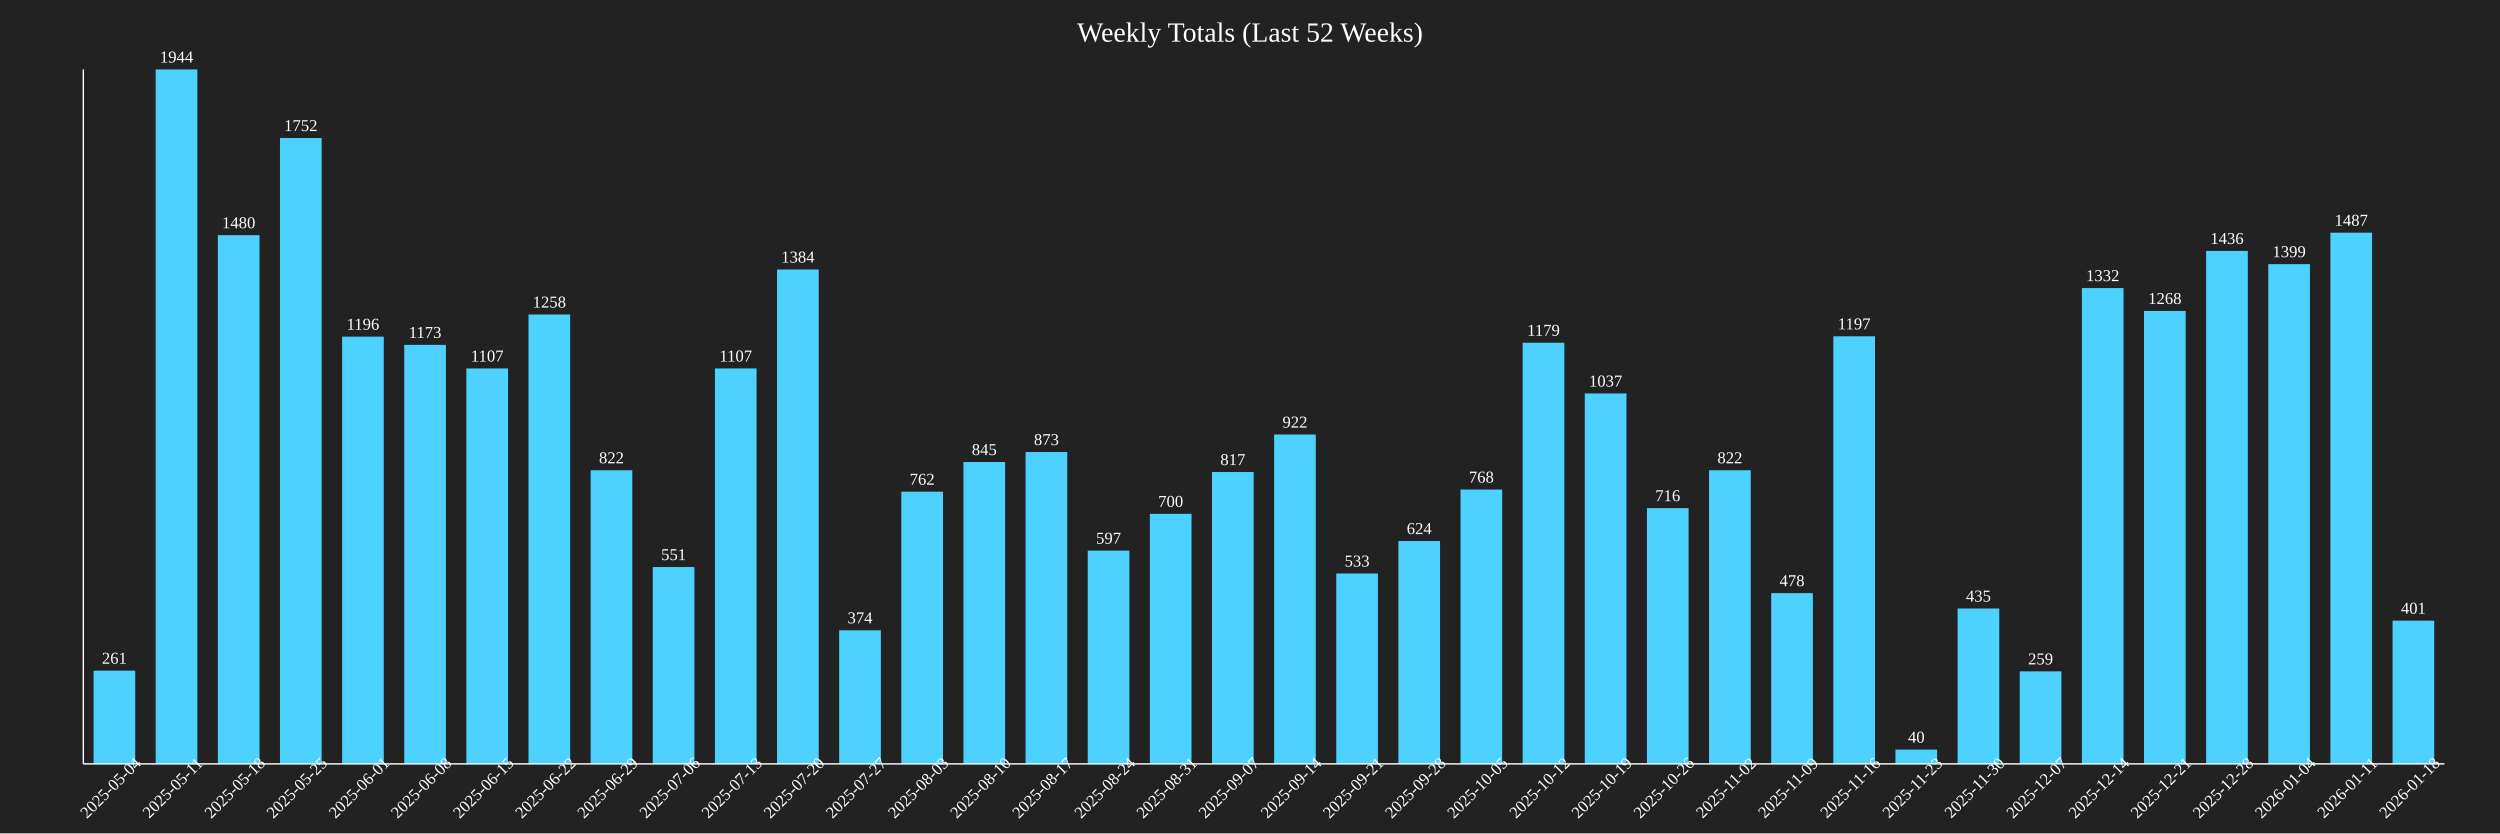
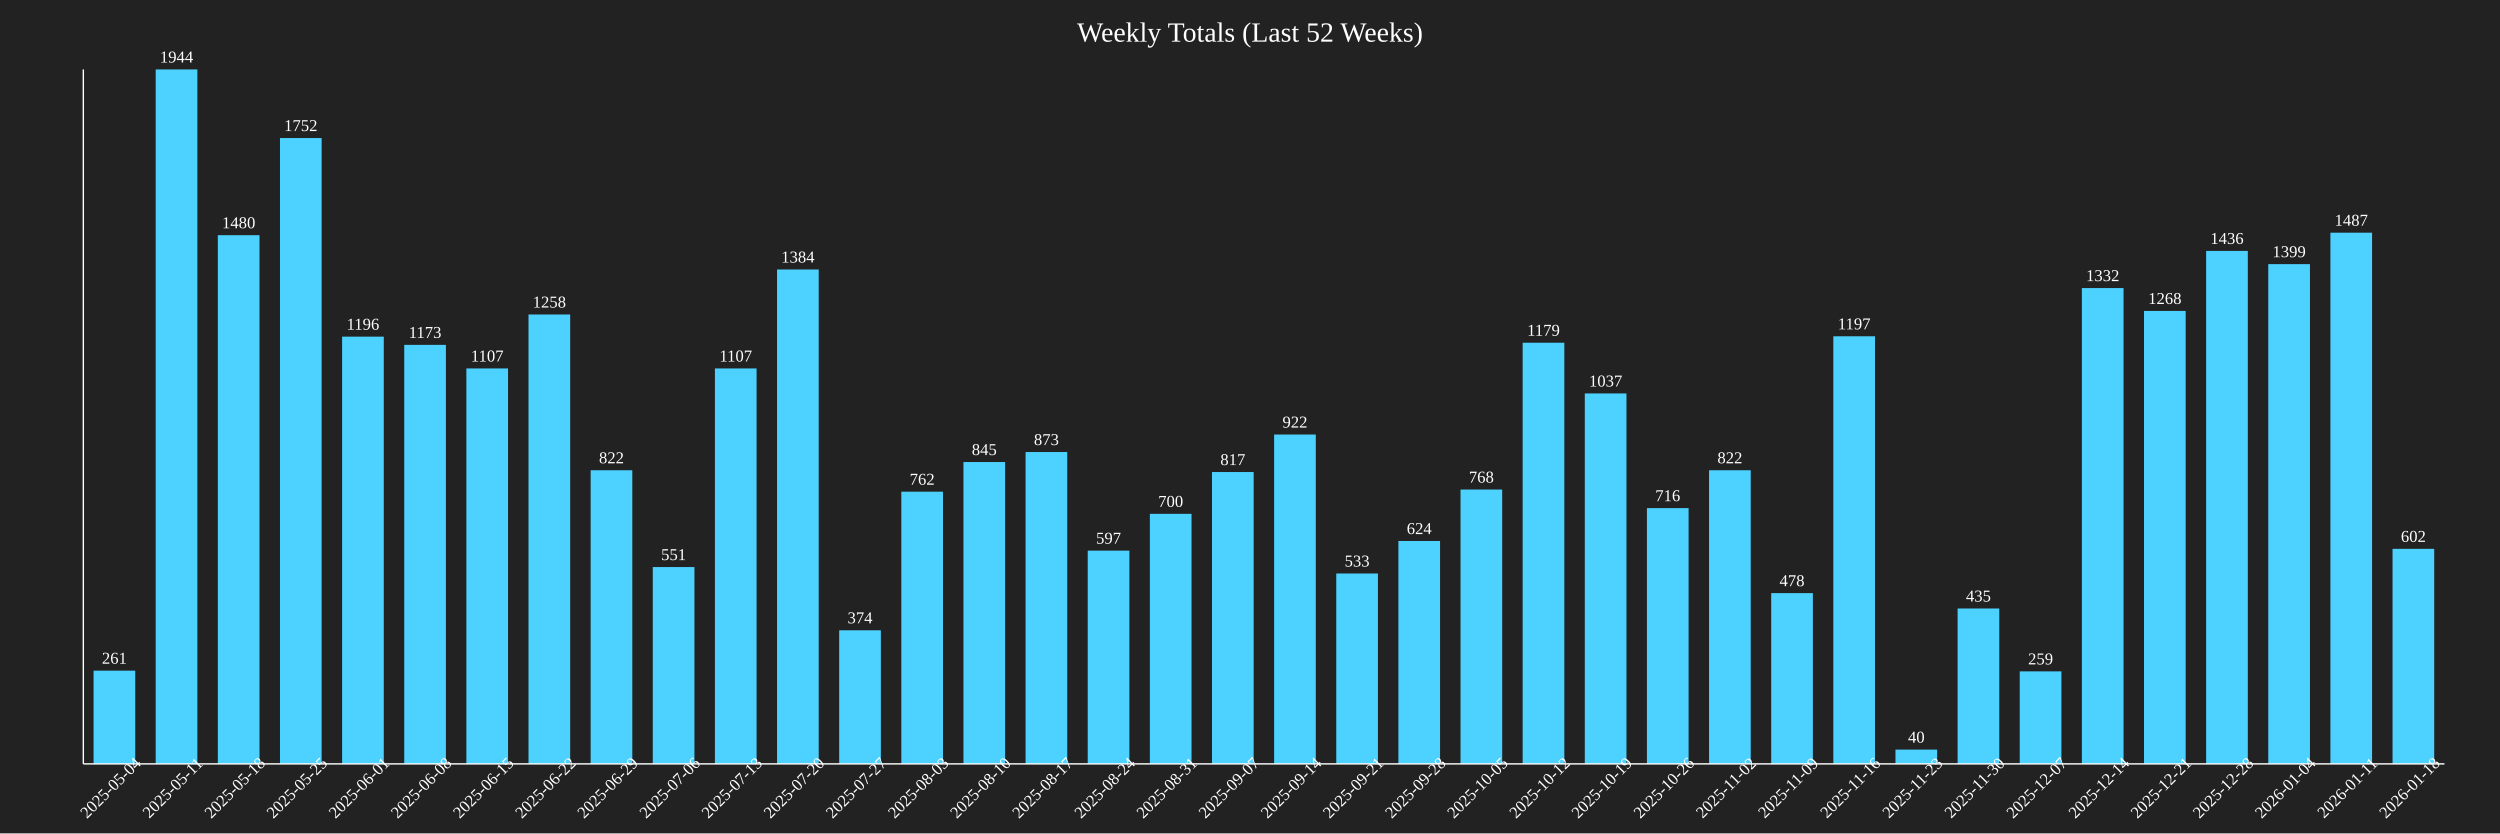
<svg xmlns="http://www.w3.org/2000/svg" baseProfile="full" height="600" version="1.1" width="1800">
  <defs />
  <rect fill="#222222" height="100%" width="100%" x="0" y="0" />
  <text fill="white" font-size="20" text-anchor="middle" x="900.0" y="30">Weekly Totals (Last 52 Weeks)</text>
  <rect fill="#4DD2FF" height="67.13" width="30" x="67.368" y="482.87" />
  <text fill="white" font-size="12" text-anchor="middle" x="82.368" y="477.87">261</text>
  <text fill="white" font-size="12" text-anchor="middle" transform="rotate(-45,82.36842,570)" x="82.368" y="570">2025-05-04</text>
  <rect fill="#4DD2FF" height="500.0" width="30" x="112.105" y="50.0" />
  <text fill="white" font-size="12" text-anchor="middle" x="127.105" y="45.0">1944</text>
  <text fill="white" font-size="12" text-anchor="middle" transform="rotate(-45,127.1053,570)" x="127.105" y="570">2025-05-11</text>
  <rect fill="#4DD2FF" height="380.658" width="30" x="156.842" y="169.342" />
  <text fill="white" font-size="12" text-anchor="middle" x="171.842" y="164.342">1480</text>
  <text fill="white" font-size="12" text-anchor="middle" transform="rotate(-45,171.8421,570)" x="171.842" y="570">2025-05-18</text>
  <rect fill="#4DD2FF" height="450.617" width="30" x="201.579" y="99.383" />
  <text fill="white" font-size="12" text-anchor="middle" x="216.579" y="94.383">1752</text>
  <text fill="white" font-size="12" text-anchor="middle" transform="rotate(-45,216.5789,570)" x="216.579" y="570">2025-05-25</text>
  <rect fill="#4DD2FF" height="307.613" width="30" x="246.316" y="242.387" />
  <text fill="white" font-size="12" text-anchor="middle" x="261.316" y="237.387">1196</text>
  <text fill="white" font-size="12" text-anchor="middle" transform="rotate(-45,261.3158,570)" x="261.316" y="570">2025-06-01</text>
  <rect fill="#4DD2FF" height="301.698" width="30" x="291.053" y="248.302" />
  <text fill="white" font-size="12" text-anchor="middle" x="306.053" y="243.302">1173</text>
  <text fill="white" font-size="12" text-anchor="middle" transform="rotate(-45,306.0526,570)" x="306.053" y="570">2025-06-08</text>
  <rect fill="#4DD2FF" height="284.722" width="30" x="335.789" y="265.278" />
  <text fill="white" font-size="12" text-anchor="middle" x="350.789" y="260.278">1107</text>
  <text fill="white" font-size="12" text-anchor="middle" transform="rotate(-45,350.7895,570)" x="350.789" y="570">2025-06-15</text>
  <rect fill="#4DD2FF" height="323.56" width="30" x="380.526" y="226.44" />
  <text fill="white" font-size="12" text-anchor="middle" x="395.526" y="221.44">1258</text>
  <text fill="white" font-size="12" text-anchor="middle" transform="rotate(-45,395.5263,570)" x="395.526" y="570">2025-06-22</text>
  <rect fill="#4DD2FF" height="211.42" width="30" x="425.263" y="338.58" />
  <text fill="white" font-size="12" text-anchor="middle" x="440.263" y="333.58">822</text>
  <text fill="white" font-size="12" text-anchor="middle" transform="rotate(-45,440.2632,570)" x="440.263" y="570">2025-06-29</text>
  <rect fill="#4DD2FF" height="141.718" width="30" x="470.0" y="408.282" />
  <text fill="white" font-size="12" text-anchor="middle" x="485.0" y="403.282">551</text>
  <text fill="white" font-size="12" text-anchor="middle" transform="rotate(-45,485.0,570)" x="485.0" y="570">2025-07-06</text>
  <rect fill="#4DD2FF" height="284.722" width="30" x="514.737" y="265.278" />
  <text fill="white" font-size="12" text-anchor="middle" x="529.737" y="260.278">1107</text>
  <text fill="white" font-size="12" text-anchor="middle" transform="rotate(-45,529.7368,570)" x="529.737" y="570">2025-07-13</text>
  <rect fill="#4DD2FF" height="355.967" width="30" x="559.474" y="194.033" />
  <text fill="white" font-size="12" text-anchor="middle" x="574.474" y="189.033">1384</text>
  <text fill="white" font-size="12" text-anchor="middle" transform="rotate(-45,574.4737,570)" x="574.474" y="570">2025-07-20</text>
  <rect fill="#4DD2FF" height="96.193" width="30" x="604.211" y="453.807" />
  <text fill="white" font-size="12" text-anchor="middle" x="619.211" y="448.807">374</text>
  <text fill="white" font-size="12" text-anchor="middle" transform="rotate(-45,619.2105,570)" x="619.211" y="570">2025-07-27</text>
  <rect fill="#4DD2FF" height="195.988" width="30" x="648.947" y="354.012" />
  <text fill="white" font-size="12" text-anchor="middle" x="663.947" y="349.012">762</text>
  <text fill="white" font-size="12" text-anchor="middle" transform="rotate(-45,663.9474,570)" x="663.947" y="570">2025-08-03</text>
  <rect fill="#4DD2FF" height="217.335" width="30" x="693.684" y="332.665" />
  <text fill="white" font-size="12" text-anchor="middle" x="708.684" y="327.665">845</text>
  <text fill="white" font-size="12" text-anchor="middle" transform="rotate(-45,708.6842,570)" x="708.684" y="570">2025-08-10</text>
  <rect fill="#4DD2FF" height="224.537" width="30" x="738.421" y="325.463" />
  <text fill="white" font-size="12" text-anchor="middle" x="753.421" y="320.463">873</text>
  <text fill="white" font-size="12" text-anchor="middle" transform="rotate(-45,753.4211,570)" x="753.421" y="570">2025-08-17</text>
  <rect fill="#4DD2FF" height="153.549" width="30" x="783.158" y="396.451" />
  <text fill="white" font-size="12" text-anchor="middle" x="798.158" y="391.451">597</text>
  <text fill="white" font-size="12" text-anchor="middle" transform="rotate(-45,798.1579,570)" x="798.158" y="570">2025-08-24</text>
  <rect fill="#4DD2FF" height="180.041" width="30" x="827.895" y="369.959" />
  <text fill="white" font-size="12" text-anchor="middle" x="842.895" y="364.959">700</text>
  <text fill="white" font-size="12" text-anchor="middle" transform="rotate(-45,842.8947,570)" x="842.895" y="570">2025-08-31</text>
  <rect fill="#4DD2FF" height="210.134" width="30" x="872.632" y="339.866" />
  <text fill="white" font-size="12" text-anchor="middle" x="887.632" y="334.866">817</text>
  <text fill="white" font-size="12" text-anchor="middle" transform="rotate(-45,887.6316,570)" x="887.632" y="570">2025-09-07</text>
  <rect fill="#4DD2FF" height="237.14" width="30" x="917.368" y="312.86" />
  <text fill="white" font-size="12" text-anchor="middle" x="932.368" y="307.86">922</text>
  <text fill="white" font-size="12" text-anchor="middle" transform="rotate(-45,932.3684,570)" x="932.368" y="570">2025-09-14</text>
  <rect fill="#4DD2FF" height="137.088" width="30" x="962.105" y="412.912" />
  <text fill="white" font-size="12" text-anchor="middle" x="977.105" y="407.912">533</text>
  <text fill="white" font-size="12" text-anchor="middle" transform="rotate(-45,977.1053,570)" x="977.105" y="570">2025-09-21</text>
  <rect fill="#4DD2FF" height="160.494" width="30" x="1006.842" y="389.506" />
  <text fill="white" font-size="12" text-anchor="middle" x="1021.842" y="384.506">624</text>
  <text fill="white" font-size="12" text-anchor="middle" transform="rotate(-45,1021.842,570)" x="1021.842" y="570">2025-09-28</text>
  <rect fill="#4DD2FF" height="197.531" width="30" x="1051.579" y="352.469" />
  <text fill="white" font-size="12" text-anchor="middle" x="1066.579" y="347.469">768</text>
  <text fill="white" font-size="12" text-anchor="middle" transform="rotate(-45,1066.579,570)" x="1066.579" y="570">2025-10-05</text>
  <rect fill="#4DD2FF" height="303.241" width="30" x="1096.316" y="246.759" />
  <text fill="white" font-size="12" text-anchor="middle" x="1111.316" y="241.759">1179</text>
  <text fill="white" font-size="12" text-anchor="middle" transform="rotate(-45,1111.316,570)" x="1111.316" y="570">2025-10-12</text>
  <rect fill="#4DD2FF" height="266.718" width="30" x="1141.053" y="283.282" />
  <text fill="white" font-size="12" text-anchor="middle" x="1156.053" y="278.282">1037</text>
  <text fill="white" font-size="12" text-anchor="middle" transform="rotate(-45,1156.053,570)" x="1156.053" y="570">2025-10-19</text>
  <rect fill="#4DD2FF" height="184.156" width="30" x="1185.789" y="365.844" />
  <text fill="white" font-size="12" text-anchor="middle" x="1200.789" y="360.844">716</text>
  <text fill="white" font-size="12" text-anchor="middle" transform="rotate(-45,1200.789,570)" x="1200.789" y="570">2025-10-26</text>
  <rect fill="#4DD2FF" height="211.42" width="30" x="1230.526" y="338.58" />
  <text fill="white" font-size="12" text-anchor="middle" x="1245.526" y="333.58">822</text>
  <text fill="white" font-size="12" text-anchor="middle" transform="rotate(-45,1245.526,570)" x="1245.526" y="570">2025-11-02</text>
  <rect fill="#4DD2FF" height="122.942" width="30" x="1275.263" y="427.058" />
  <text fill="white" font-size="12" text-anchor="middle" x="1290.263" y="422.058">478</text>
  <text fill="white" font-size="12" text-anchor="middle" transform="rotate(-45,1290.263,570)" x="1290.263" y="570">2025-11-09</text>
  <rect fill="#4DD2FF" height="307.87" width="30" x="1320.0" y="242.13" />
  <text fill="white" font-size="12" text-anchor="middle" x="1335.0" y="237.13">1197</text>
  <text fill="white" font-size="12" text-anchor="middle" transform="rotate(-45,1335.0,570)" x="1335.0" y="570">2025-11-16</text>
  <rect fill="#4DD2FF" height="10.288" width="30" x="1364.737" y="539.712" />
  <text fill="white" font-size="12" text-anchor="middle" x="1379.737" y="534.712">40</text>
  <text fill="white" font-size="12" text-anchor="middle" transform="rotate(-45,1379.737,570)" x="1379.737" y="570">2025-11-23</text>
  <rect fill="#4DD2FF" height="111.883" width="30" x="1409.474" y="438.117" />
  <text fill="white" font-size="12" text-anchor="middle" x="1424.474" y="433.117">435</text>
  <text fill="white" font-size="12" text-anchor="middle" transform="rotate(-45,1424.474,570)" x="1424.474" y="570">2025-11-30</text>
  <rect fill="#4DD2FF" height="66.615" width="30" x="1454.211" y="483.385" />
  <text fill="white" font-size="12" text-anchor="middle" x="1469.211" y="478.385">259</text>
  <text fill="white" font-size="12" text-anchor="middle" transform="rotate(-45,1469.211,570)" x="1469.211" y="570">2025-12-07</text>
  <rect fill="#4DD2FF" height="342.593" width="30" x="1498.947" y="207.407" />
  <text fill="white" font-size="12" text-anchor="middle" x="1513.947" y="202.407">1332</text>
  <text fill="white" font-size="12" text-anchor="middle" transform="rotate(-45,1513.947,570)" x="1513.947" y="570">2025-12-14</text>
  <rect fill="#4DD2FF" height="326.132" width="30" x="1543.684" y="223.868" />
  <text fill="white" font-size="12" text-anchor="middle" x="1558.684" y="218.868">1268</text>
  <text fill="white" font-size="12" text-anchor="middle" transform="rotate(-45,1558.684,570)" x="1558.684" y="570">2025-12-21</text>
  <rect fill="#4DD2FF" height="369.342" width="30" x="1588.421" y="180.658" />
  <text fill="white" font-size="12" text-anchor="middle" x="1603.421" y="175.658">1436</text>
  <text fill="white" font-size="12" text-anchor="middle" transform="rotate(-45,1603.421,570)" x="1603.421" y="570">2025-12-28</text>
  <rect fill="#4DD2FF" height="359.825" width="30" x="1633.158" y="190.175" />
  <text fill="white" font-size="12" text-anchor="middle" x="1648.158" y="185.175">1399</text>
  <text fill="white" font-size="12" text-anchor="middle" transform="rotate(-45,1648.158,570)" x="1648.158" y="570">2026-01-04</text>
  <rect fill="#4DD2FF" height="382.459" width="30" x="1677.895" y="167.541" />
  <text fill="white" font-size="12" text-anchor="middle" x="1692.895" y="162.541">1487</text>
  <text fill="white" font-size="12" text-anchor="middle" transform="rotate(-45,1692.895,570)" x="1692.895" y="570">2026-01-11</text>
-   <rect fill="#4DD2FF" height="103.138" width="30" x="1722.632" y="446.862" />
-   <text fill="white" font-size="12" text-anchor="middle" x="1737.632" y="441.862">401</text>
+   <rect fill="#4DD2FF" height="154.835" width="30" x="1722.632" y="395.165" />
+   <text fill="white" font-size="12" text-anchor="middle" x="1737.632" y="390.165">602</text>
  <text fill="white" font-size="12" text-anchor="middle" transform="rotate(-45,1737.632,570)" x="1737.632" y="570">2026-01-18</text>
  <line stroke="white" x1="60" x2="60" y1="50" y2="550" />
  <line stroke="white" x1="60" x2="1760" y1="550" y2="550" />
</svg>
